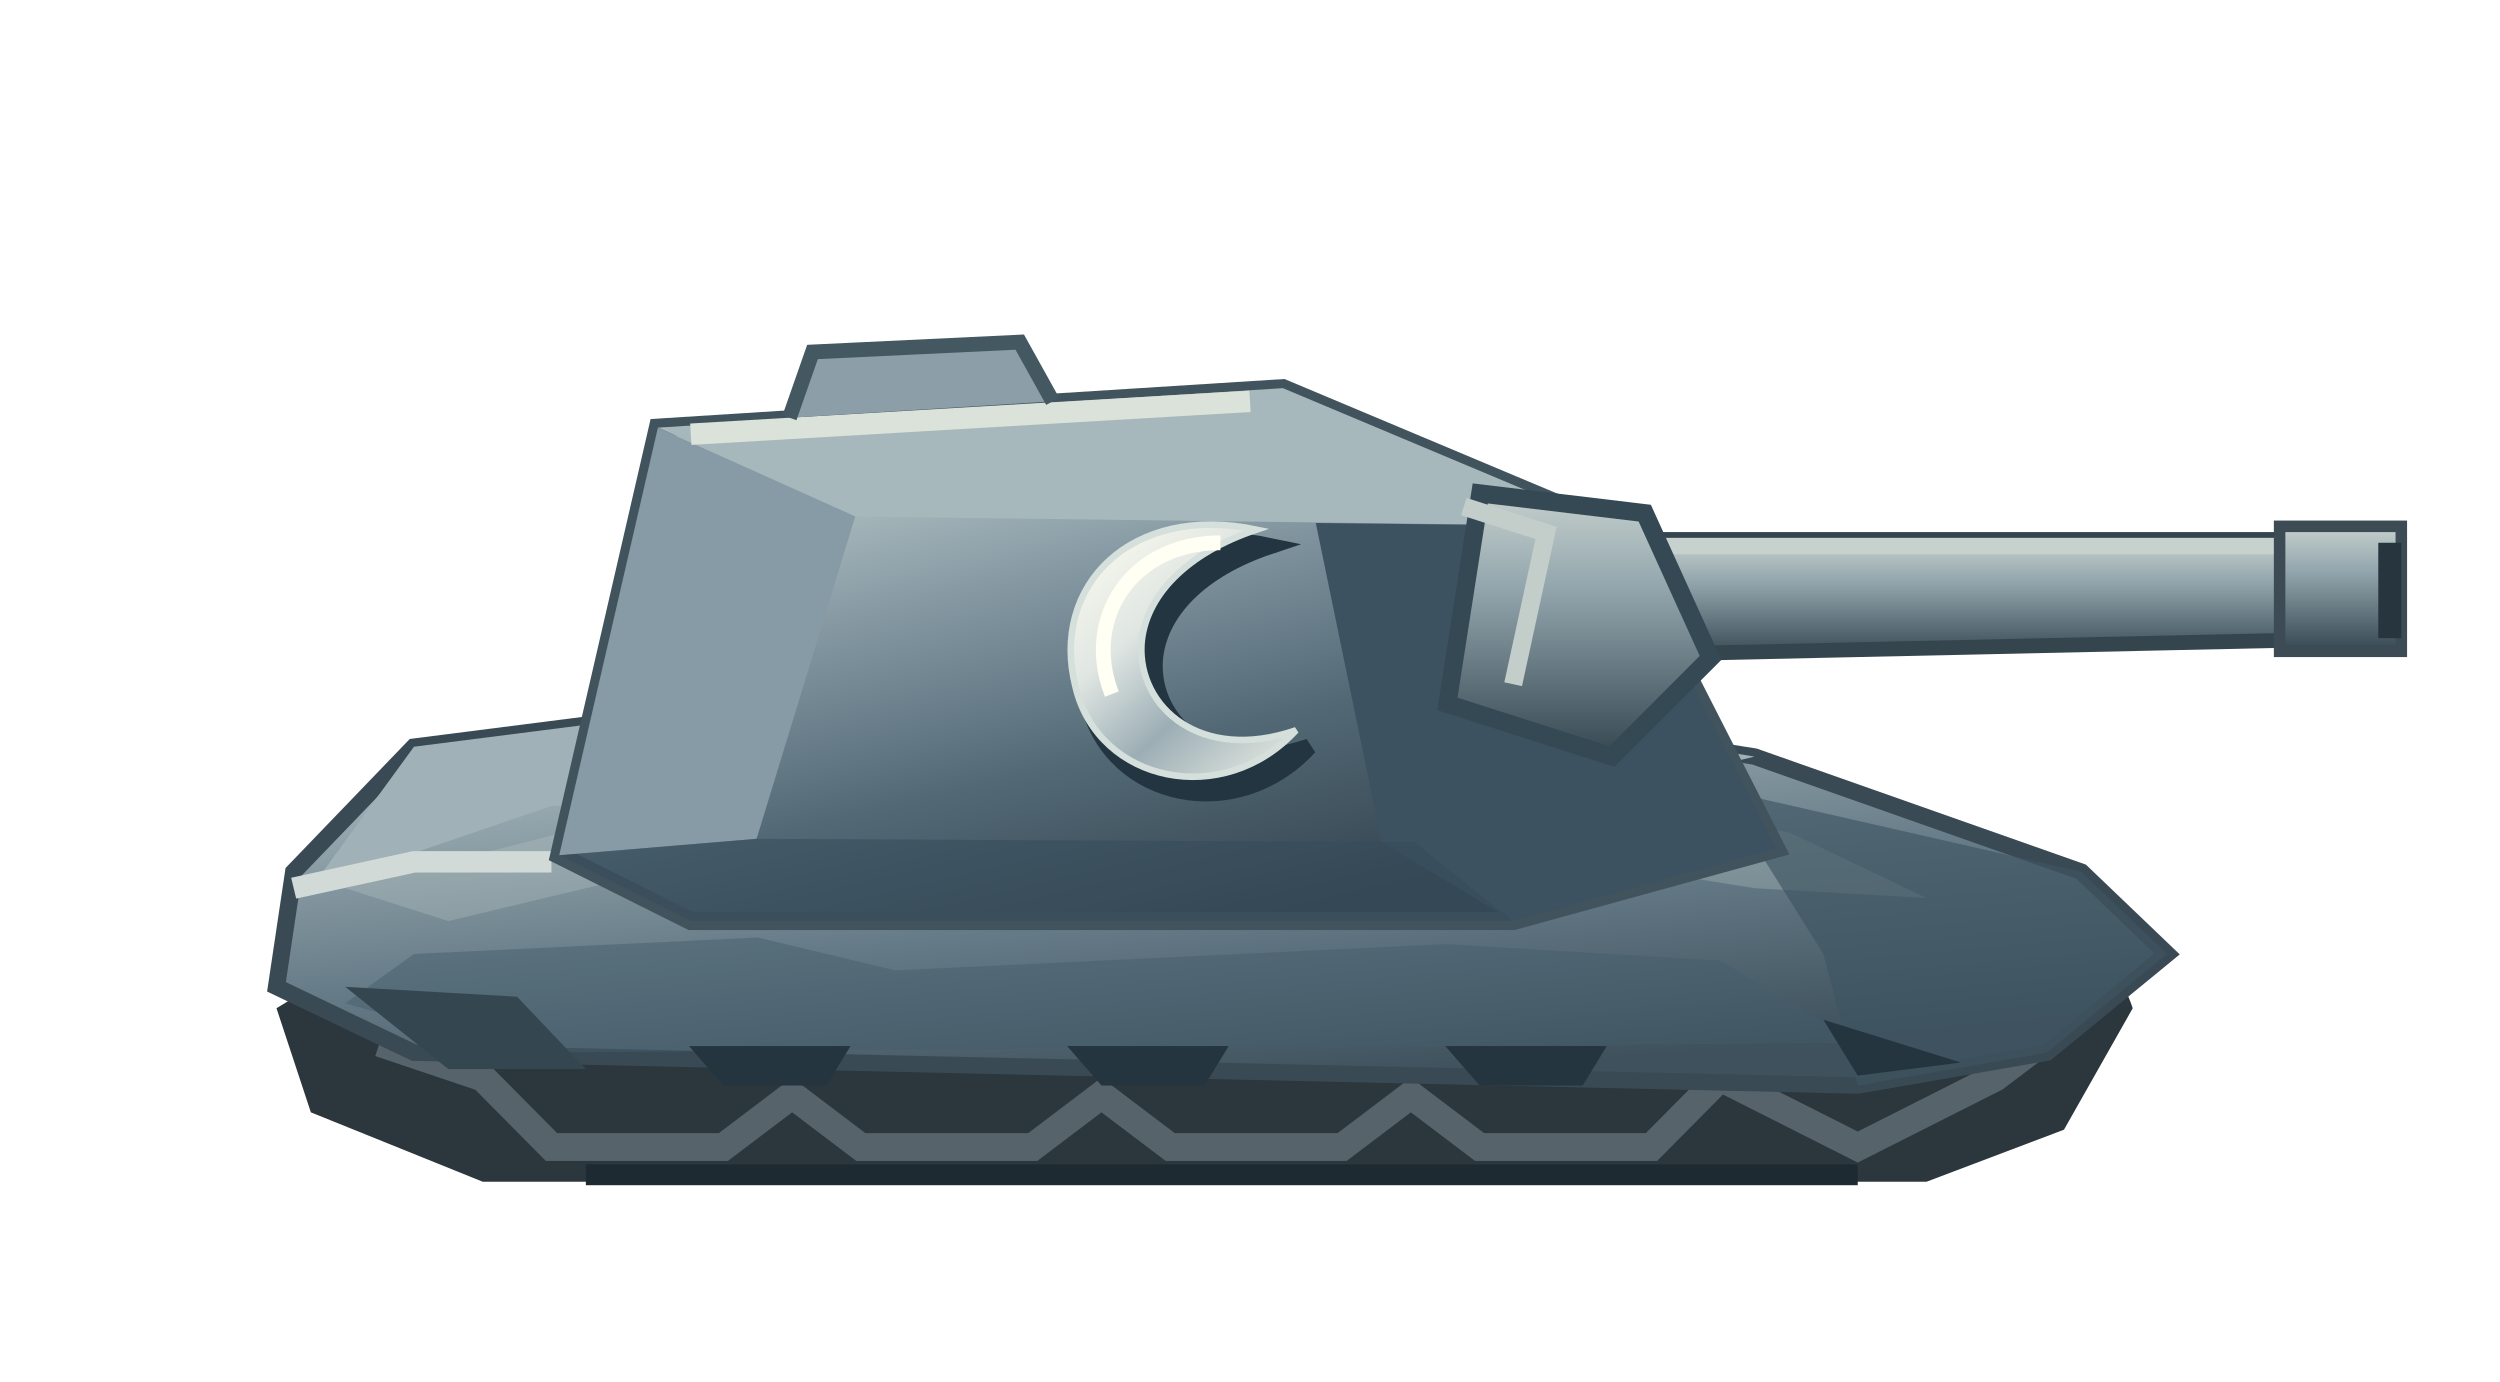
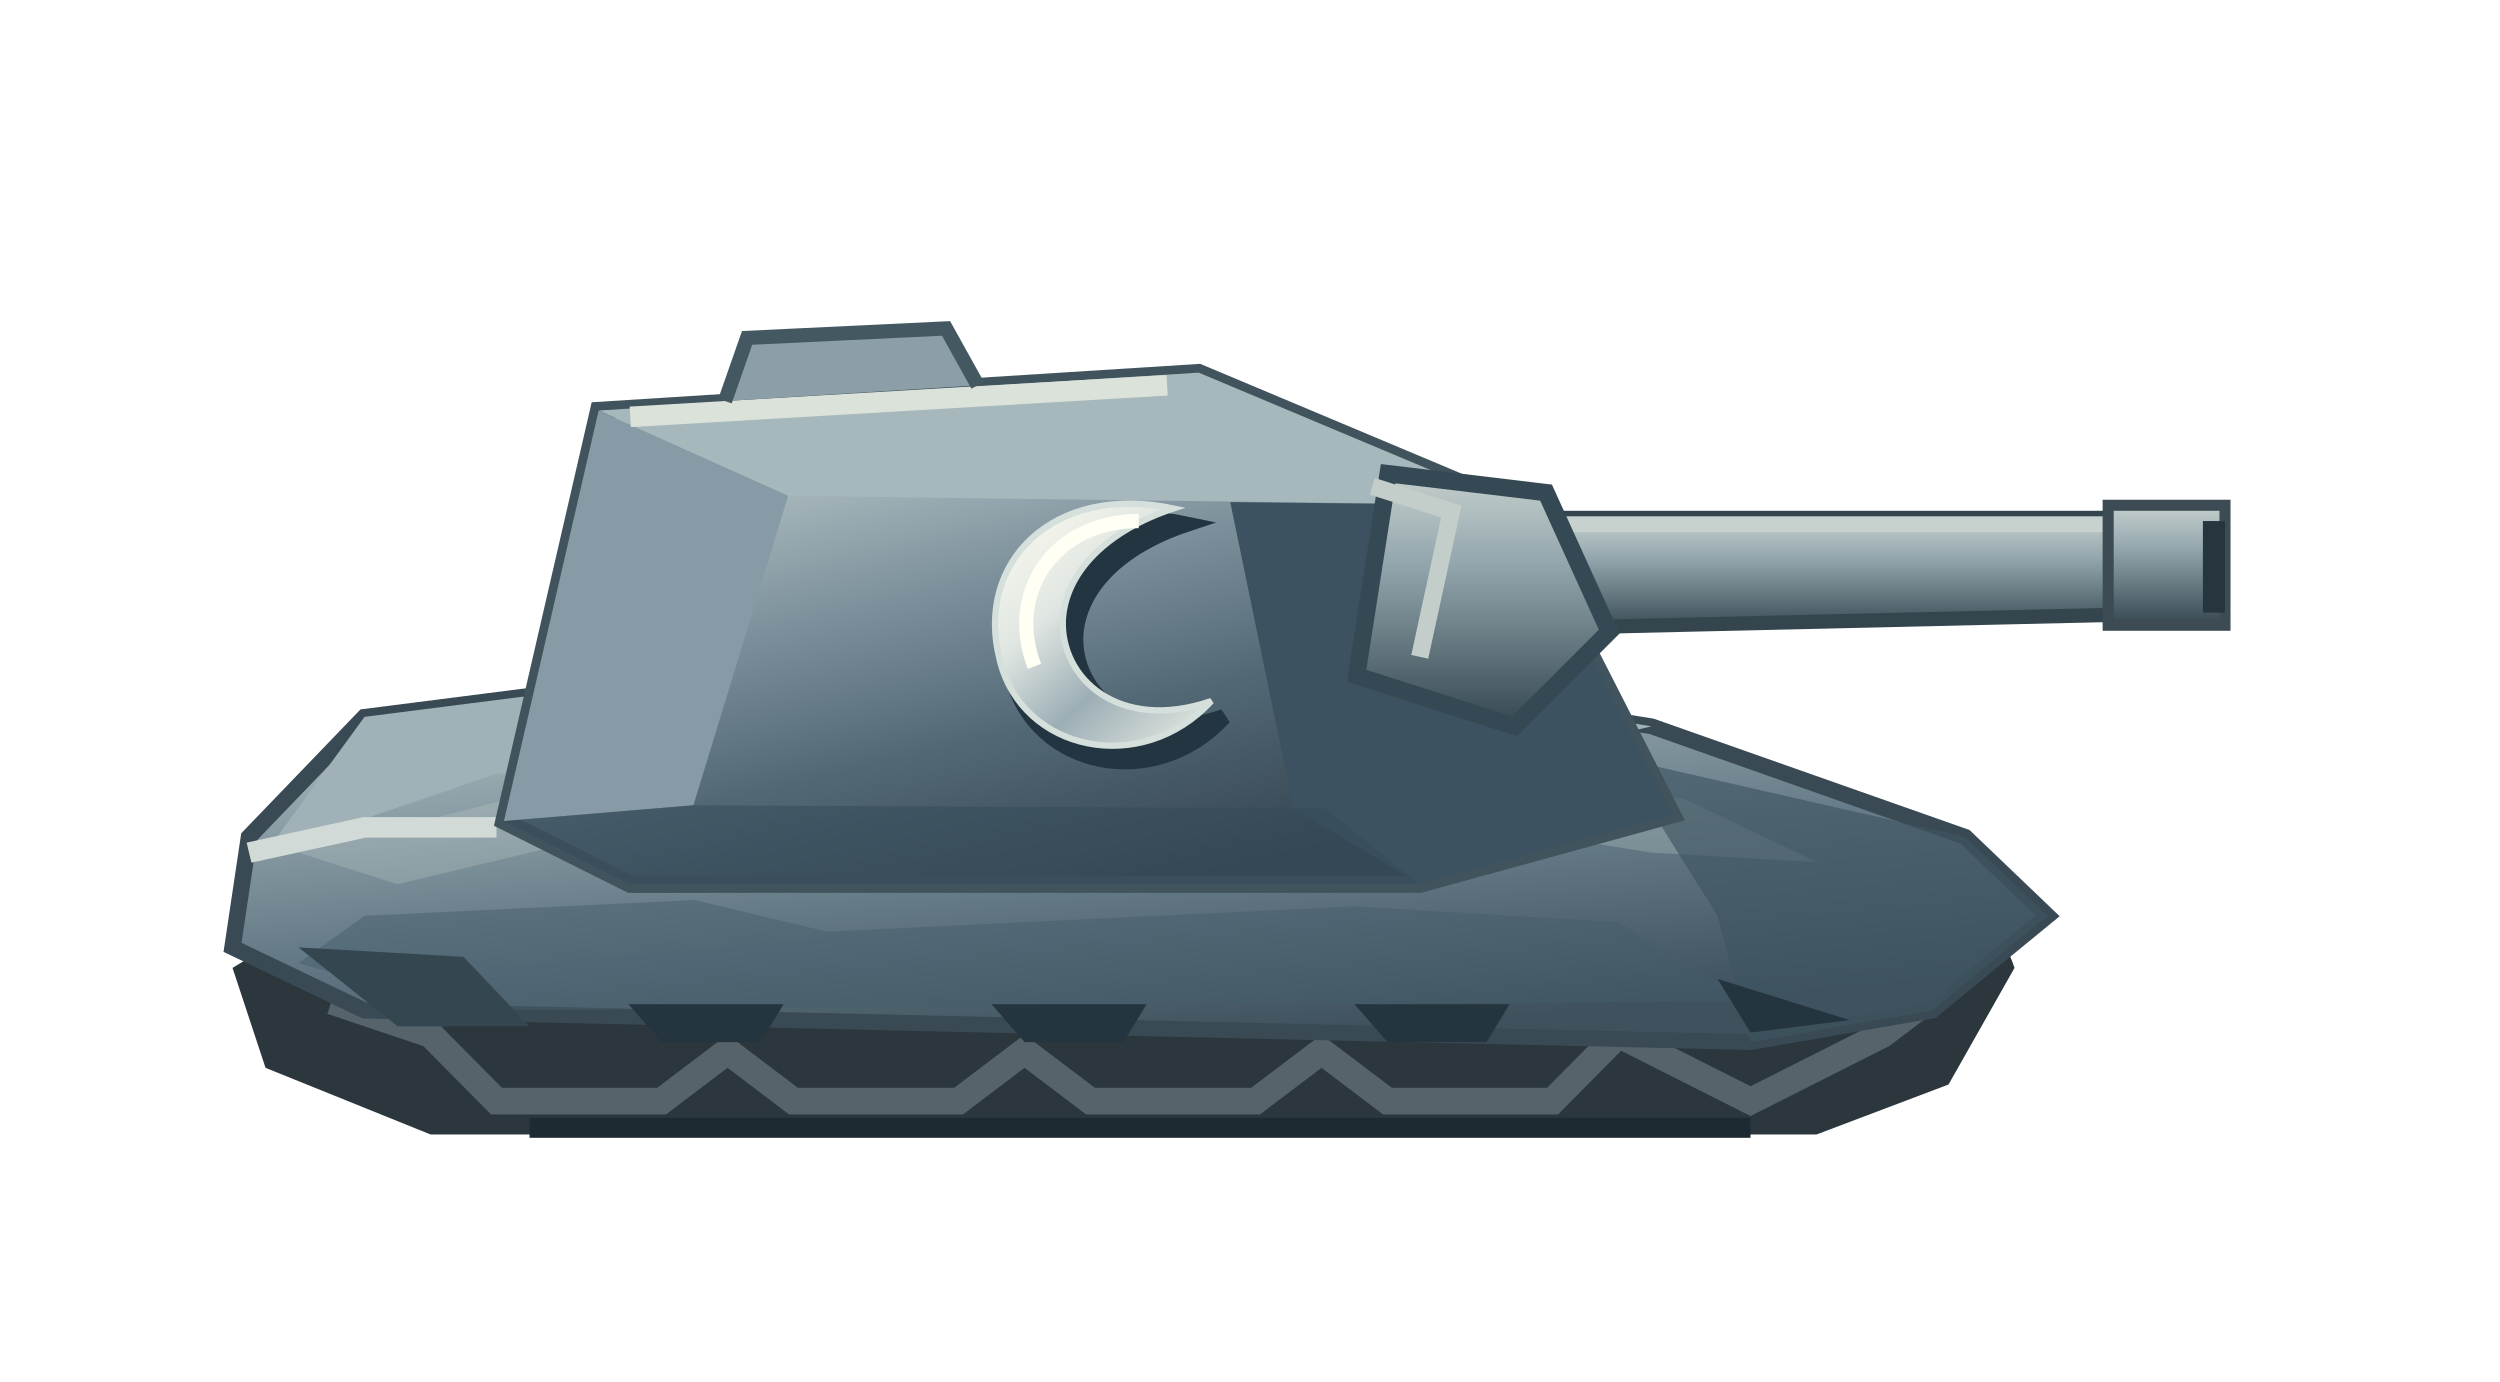
<svg xmlns="http://www.w3.org/2000/svg" width="76" height="42" viewBox="0 0 76 42">
  <defs>
    <linearGradient id="armor" x1=".14" y1="0" x2=".65" y2=".95">
      <stop stop-color="#d4dcd9" />
      <stop offset=".22" stop-color="#a8b8bc" />
      <stop offset=".44" stop-color="#7e929d" />
      <stop offset=".7" stop-color="#526975" />
      <stop offset="1" stop-color="#354550" />
    </linearGradient>
    <linearGradient id="hull" x1=".1" y1="0" x2=".55" y2="1">
      <stop stop-color="#b8c5c6" />
      <stop offset=".3" stop-color="#8d9fa7" />
      <stop offset=".6" stop-color="#657b87" />
      <stop offset="1" stop-color="#3e515c" />
    </linearGradient>
    <linearGradient id="gun" x1="0" y1="0" x2="0" y2="1">
      <stop stop-color="#c5cfcc" />
      <stop offset=".35" stop-color="#94a7ae" />
      <stop offset="1" stop-color="#354751" />
    </linearGradient>
    <linearGradient id="silver" x1="0" y1="0" x2=".8" y2="1">
      <stop stop-color="#fffef1" />
      <stop offset=".4" stop-color="#e0e6e2" />
      <stop offset=".7" stop-color="#9caeb5" />
      <stop offset="1" stop-color="#d8dfda" />
    </linearGradient>
    <path id="moon" d="M38.6 15.7 C34.8 14.9 32.3 17.4 33.1 20.5 C33.8 23.4 37.6 24.2 39.8 21.8 C36.9 22.8 35 21.1 35.1 19.2 C35.2 17.7 36.5 16.4 38.6 15.7 Z" />
  </defs>
-   <g id="track-mass" transform="translate(-1 -1) scale(1.045 1.055)">
-     <path d="M14 27 L57 27 Q62 27 63 30 L61 33.5 L57 35 L15 35 L10 33 L9 30 Z" fill="#2b363d" />
-     <path d="M12 31 L15 32 L17 34 L22 34 L24 32.5 L26 34 L31 34 L33 32.5 L35 34 L40 34 L42 32.5 L44 34 L49 34 L51 32 L55 34 L59 32 L61 30.5" fill="none" stroke="#56636b" stroke-width=".8" />
-     <path d="M18 34.8 L55 34.8" stroke="#1e2a31" stroke-width=".6" />
-   </g>
-   <g id="hull" transform="translate(-1 0) scale(1.045 1)">
-     <path d="M13 22.7 L22 21.5 L43 21.5 L52 23 L61.5 26.5 L64 29 L60.5 32 L55 33 L13 32 L9 30 L9.5 26.5 Z" fill="url(#hull)" stroke="#394a54" stroke-width=".5" />
-     <path d="M13 22.7 L22 21.5 L43 21.5 L52 23 L48 24 L17 24.5 L10 27 Z" fill="#a0b1b7" />
-     <path d="M11 27 L20 24.6 L45 24 L53 25.3 L57 27.3 L52 27 L46 26 L22 26 L14 28 Z" fill="#bcc8c7" opacity=".3" />
-     <path d="M51 24 L61.5 26.5 L64 29 L60.5 32 L55 33 L54 29 Z" fill="#3d5461" opacity=".65" />
-     <path d="M13 29 L23 28.5 L27 29.5 L43 28.7 L51 29.2 L55 31.7 L16 32 L11 30.5 Z" fill="#465d6a" opacity=".48" />
-     <path d="M9.5 27 L13 26.2 L17 26.2" fill="none" stroke="#d1dad6" stroke-width=".65" />
-     <path d="M18 23.1 L26 22.7" stroke="#d3dbd7" stroke-width=".55" />
-     <path d="M11 30 L16 30.3 L18 32.5 L14 32.5 Z" fill="#344751" />
-     <path d="M21 31.8 L22 33 L25 33 L25.7 31.8 M32 31.8 L33 33 L36 33 L36.7 31.8 M43 31.8 L44 33 L47 33 L47.7 31.8 M54 31 L55 32.7 L58 32.3" fill="#24353f" />
-   </g>
-   <g id="heavy-long-gun">
-     <path d="M45 16.4 L72.5 16.4 L72.5 19.4 L45 20 Z" fill="url(#gun)" stroke="#35454e" stroke-width=".45" />
-     <path d="M50 16.6 L71.8 16.6" stroke="#c7d1ce" stroke-width=".5" />
-     <path d="M69.3 16 L73 16 L73 19.8 L69.3 19.8 Z" fill="url(#gun)" stroke="#3c4b54" stroke-width=".35" />
-     <path d="M72.3 16.5 L73 16.5 L73 19.4 L72.3 19.4 Z" fill="#26353e" />
-   </g>
-   <g id="heavy-fixed-casemate">
-     <path d="M17 26 L20 13 L39 11.8 L49 16 L54 25.8 L46 28 L21 28 Z" fill="url(#armor)" stroke="#41535d" stroke-width=".55" />
-     <path d="M20 13 L39 11.8 L49 16 L26 15.7 Z" fill="#a7b8bd" />
-     <path d="M20 13 L26 15.7 L23 25.5 L17 26 Z" fill="#869ba5" />
-     <path d="M40 15.9 L49 16 L54 25.8 L46 28 L42 25.6 Z" fill="#3c5260" />
-     <path d="M21 13.2 L38 12.2" stroke="#dbe2da" stroke-width=".65" />
-     <path d="M23 25.5 L43 25.6 L46 28 L21 28 L17 26 Z" fill="#344b59" opacity=".55" />
-     <path d="M45 15 L50 15.6 L52 20 L49 23 L44 21.4 Z" fill="url(#gun)" stroke="#354954" stroke-width=".55" />
-     <path d="M44.5 15.4 L47 16.2 L46 20.8" fill="none" stroke="#c3ceca" stroke-width=".55" />
-     <path d="M24 12.7 L24.7 10.7 L31 10.4 L32 12.2" fill="#8c9fa8" stroke="#445862" stroke-width=".45" />
-   </g>
-   <g id="silver-crescent" transform="translate(-.4 .4)">
-     <use href="#moon" transform="translate(.4 .5)" fill="#233540" stroke="#233540" stroke-width=".5" />
-     <use href="#moon" fill="url(#silver)" stroke="#d5dfdb" stroke-width=".2" />
-     <path d="M37.5 16.1 C34.8 16.1 33.3 18.4 34.2 20.7" fill="none" stroke="#fffff3" stroke-width=".45" />
+   <g id="counter-safe-area" transform="translate(-1 0) scale(.96)">
+     <g id="track-mass" transform="translate(-1 -1) scale(1.045 1.055)">
+       <path d="M14 27 L57 27 Q62 27 63 30 L61 33.5 L57 35 L15 35 L10 33 L9 30 Z" fill="#2b363d" />
+       <path d="M12 31 L15 32 L17 34 L22 34 L24 32.5 L26 34 L31 34 L33 32.5 L35 34 L40 34 L42 32.5 L44 34 L49 34 L51 32 L55 34 L59 32 L61 30.5" fill="none" stroke="#56636b" stroke-width=".8" />
+       <path d="M18 34.8 L55 34.8" stroke="#1e2a31" stroke-width=".6" />
+     </g>
+     <g id="hull" transform="translate(-1 0) scale(1.045 1)">
+       <path d="M13 22.7 L22 21.5 L43 21.5 L52 23 L61.5 26.5 L64 29 L60.5 32 L55 33 L13 32 L9 30 L9.5 26.5 Z" fill="url(#hull)" stroke="#394a54" stroke-width=".5" />
+       <path d="M13 22.7 L22 21.5 L43 21.5 L52 23 L48 24 L17 24.5 L10 27 Z" fill="#a0b1b7" />
+       <path d="M11 27 L20 24.6 L45 24 L53 25.3 L57 27.3 L52 27 L46 26 L22 26 L14 28 Z" fill="#bcc8c7" opacity=".3" />
+       <path d="M51 24 L61.5 26.5 L64 29 L60.5 32 L55 33 L54 29 Z" fill="#3d5461" opacity=".65" />
+       <path d="M13 29 L23 28.5 L27 29.5 L43 28.7 L51 29.2 L55 31.7 L16 32 L11 30.5 Z" fill="#465d6a" opacity=".48" />
+       <path d="M9.5 27 L13 26.2 L17 26.2" fill="none" stroke="#d1dad6" stroke-width=".65" />
+       <path d="M18 23.1 L26 22.7" stroke="#d3dbd7" stroke-width=".55" />
+       <path d="M11 30 L16 30.3 L18 32.5 L14 32.5 Z" fill="#344751" />
+       <path d="M21 31.8 L22 33 L25 33 L25.7 31.8 M32 31.8 L33 33 L36 33 L36.7 31.8 M43 31.8 L44 33 L47 33 L47.7 31.8 M54 31 L55 32.7 L58 32.3" fill="#24353f" />
+     </g>
+     <g id="heavy-long-gun">
+       <path d="M45 16.4 L71 16.4 L71 19.4 L45 20 Z" fill="url(#gun)" stroke="#35454e" stroke-width=".45" />
+       <path d="M50 16.6 L70.3 16.6" stroke="#c7d1ce" stroke-width=".5" />
+       <path d="M67.8 16 L71.5 16 L71.5 19.8 L67.8 19.8 Z" fill="url(#gun)" stroke="#3c4b54" stroke-width=".35" />
+       <path d="M70.8 16.5 L71.5 16.5 L71.5 19.4 L70.8 19.4 Z" fill="#26353e" />
+     </g>
+     <g id="heavy-fixed-casemate">
+       <path d="M17 26 L20 13 L39 11.8 L49 16 L54 25.8 L46 28 L21 28 Z" fill="url(#armor)" stroke="#41535d" stroke-width=".55" />
+       <path d="M20 13 L39 11.8 L49 16 L26 15.7 Z" fill="#a7b8bd" />
+       <path d="M20 13 L26 15.7 L23 25.5 L17 26 Z" fill="#869ba5" />
+       <path d="M40 15.9 L49 16 L54 25.8 L46 28 L42 25.6 Z" fill="#3c5260" />
+       <path d="M21 13.2 L38 12.2" stroke="#dbe2da" stroke-width=".65" />
+       <path d="M23 25.5 L43 25.6 L46 28 L21 28 L17 26 Z" fill="#344b59" opacity=".55" />
+       <path d="M45 15 L50 15.6 L52 20 L49 23 L44 21.4 Z" fill="url(#gun)" stroke="#354954" stroke-width=".55" />
+       <path d="M44.5 15.4 L47 16.2 L46 20.8" fill="none" stroke="#c3ceca" stroke-width=".55" />
+       <path d="M24 12.7 L24.7 10.7 L31 10.4 L32 12.2" fill="#8c9fa8" stroke="#445862" stroke-width=".45" />
+     </g>
+     <g id="silver-crescent" transform="translate(-.4 .4)">
+       <use href="#moon" transform="translate(.4 .5)" fill="#233540" stroke="#233540" stroke-width=".5" />
+       <use href="#moon" fill="url(#silver)" stroke="#d5dfdb" stroke-width=".2" />
+       <path d="M37.5 16.1 C34.8 16.1 33.3 18.4 34.2 20.7" fill="none" stroke="#fffff3" stroke-width=".45" />
+     </g>
  </g>
</svg>
